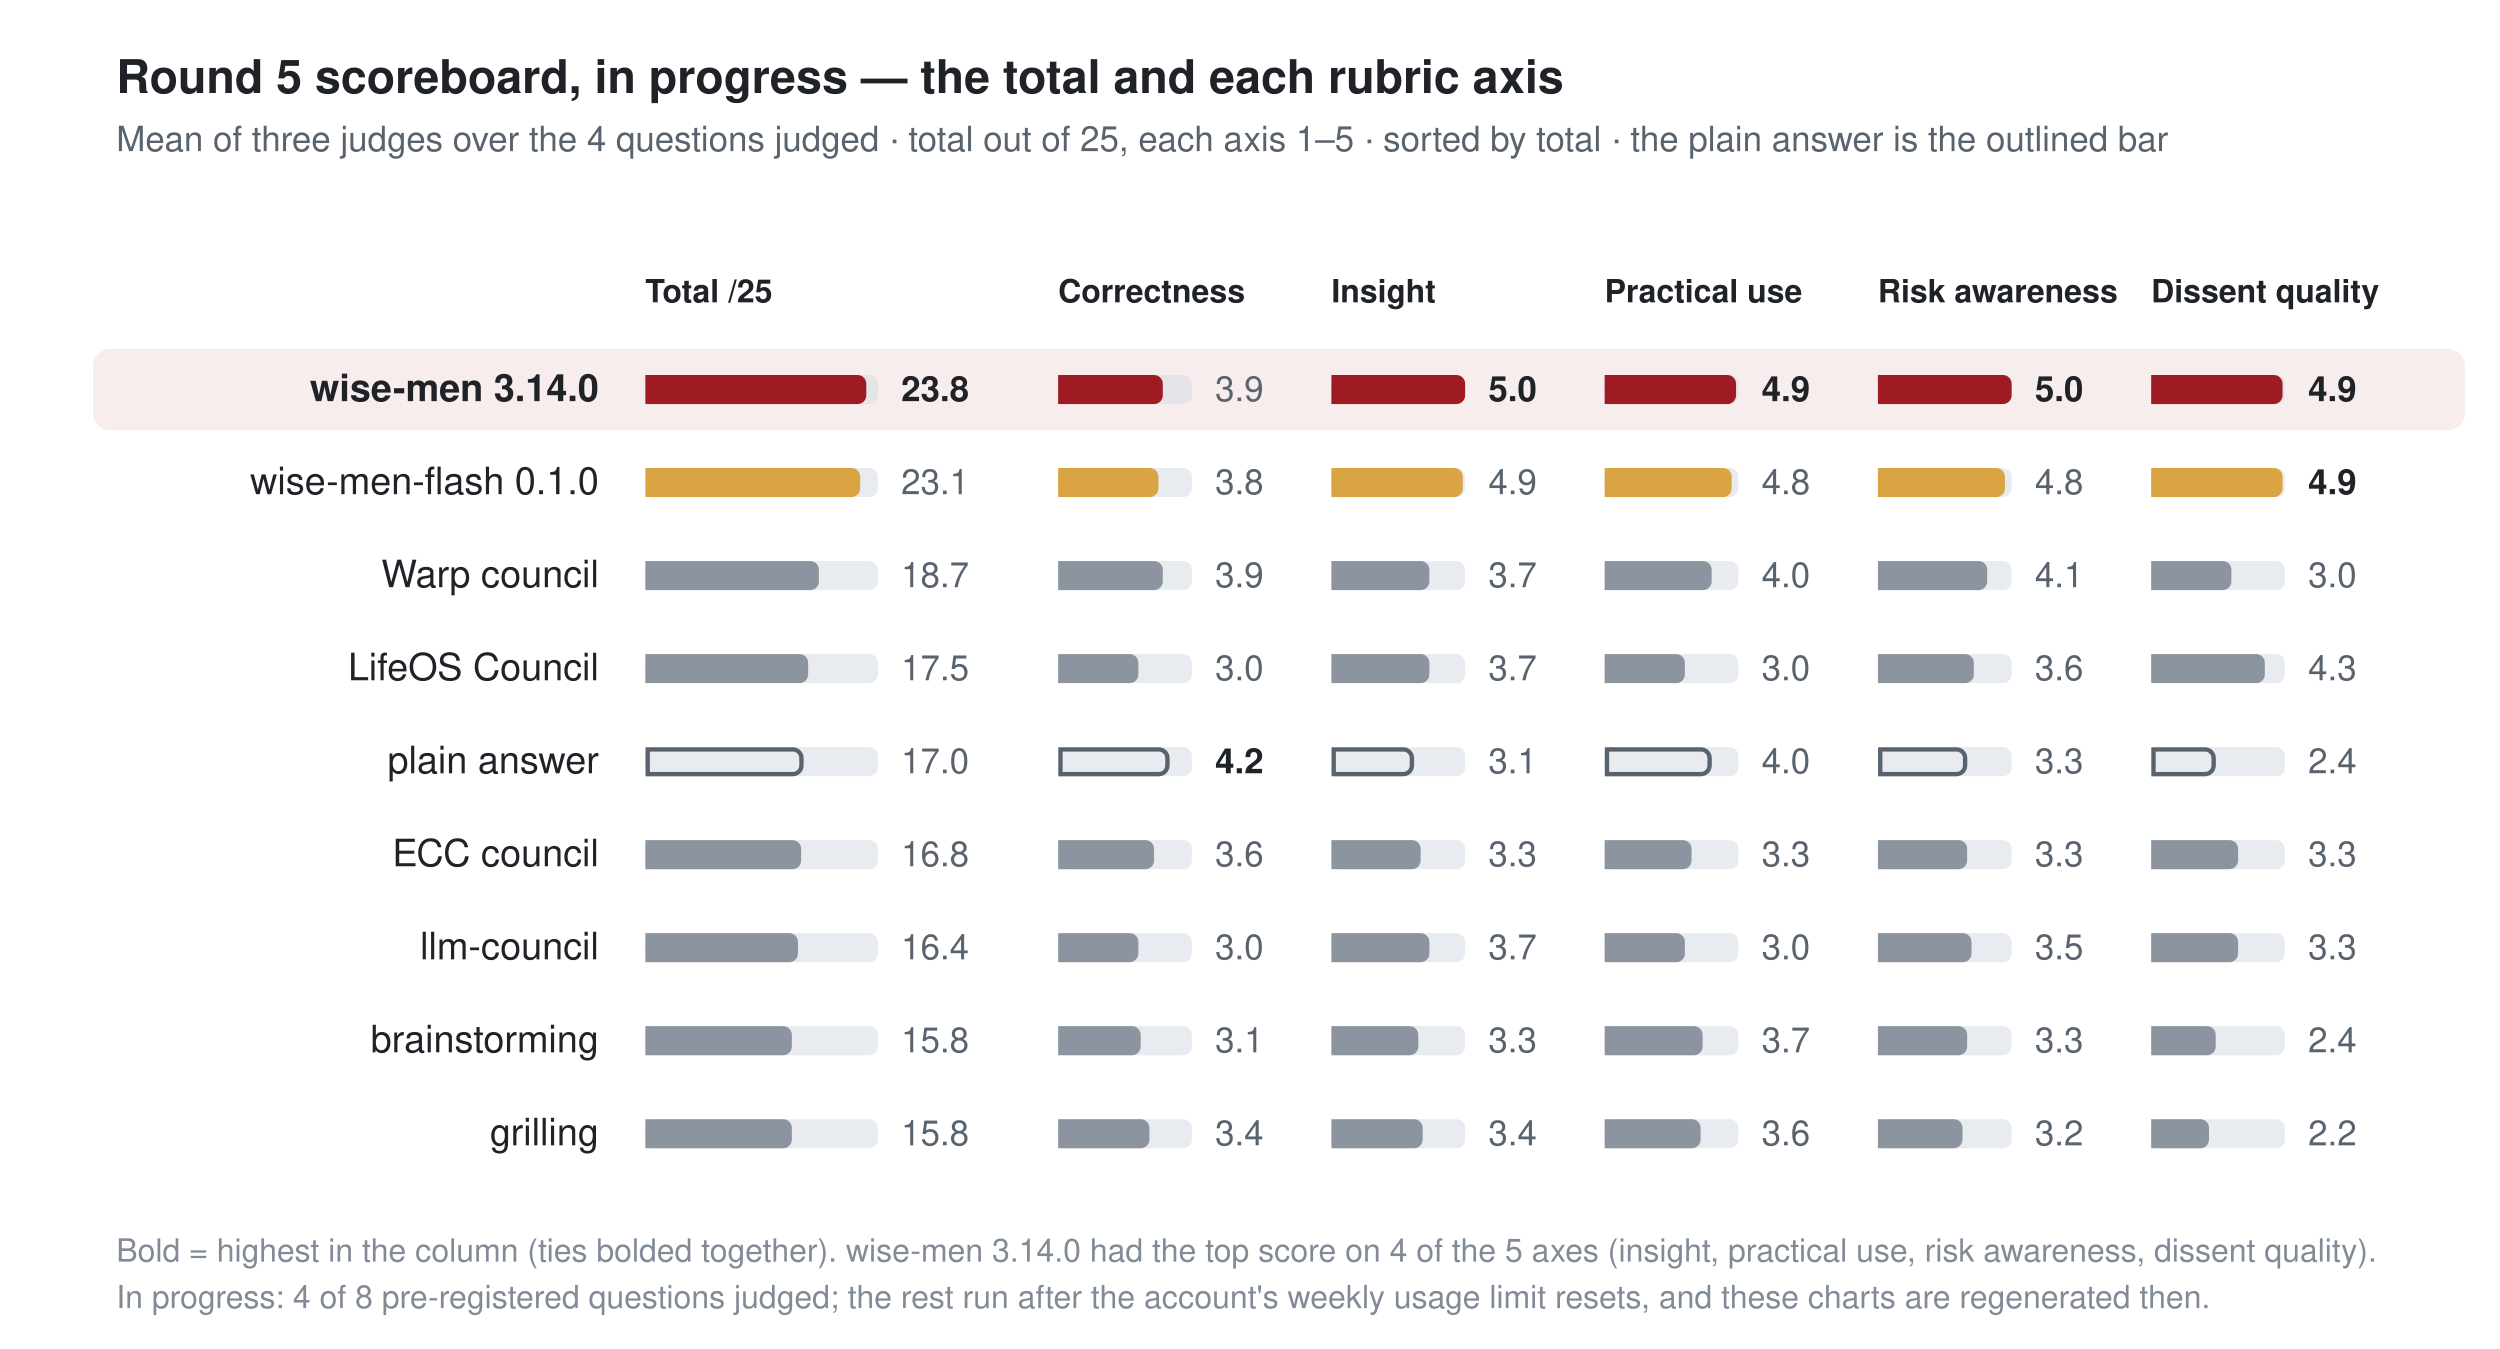
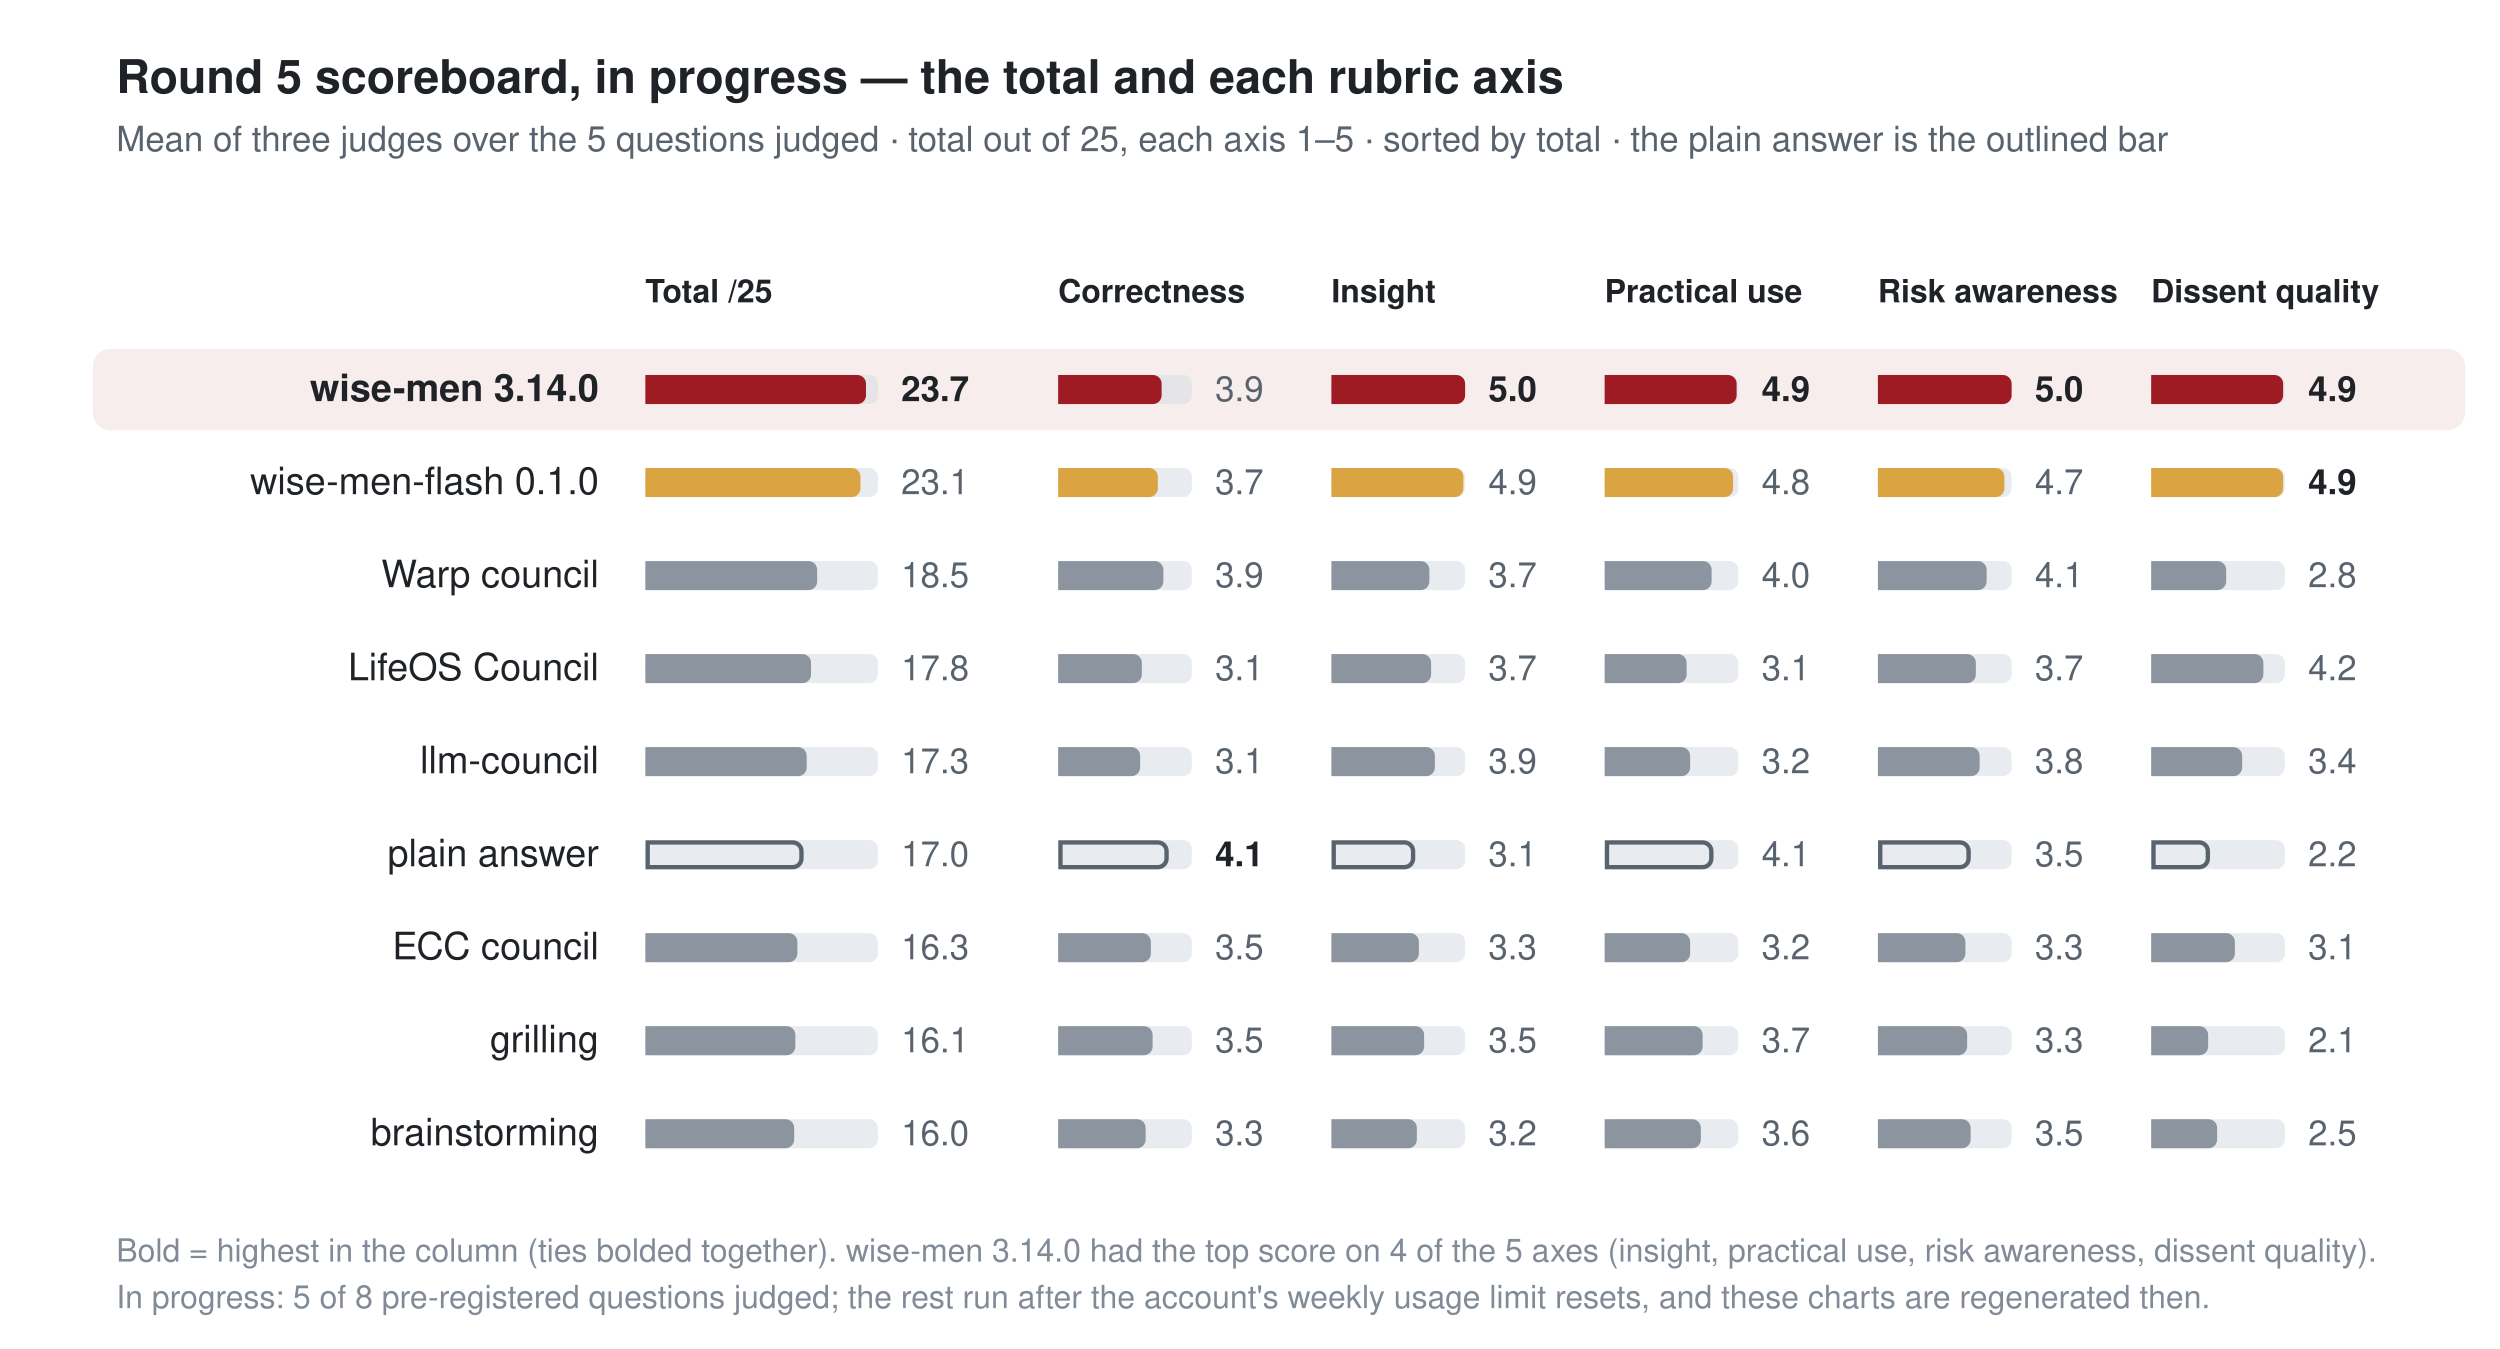
<svg xmlns="http://www.w3.org/2000/svg" viewBox="0 0 860 464" width="860" font-family="-apple-system, BlinkMacSystemFont, 'Segoe UI', Helvetica, Arial, sans-serif">
  <text x="40" y="32" font-size="16" font-weight="600" fill="#1f2328" text-anchor="start">Round 5 scoreboard, in progress — the total and each rubric axis</text>
-   <text x="40" y="52" font-size="12" font-weight="400" fill="#59636e" text-anchor="start">Mean of three judges over the 4 questions judged · total out of 25, each axis 1–5 · sorted by total · the plain answer is the outlined bar</text>
+   <text x="40" y="52" font-size="12" font-weight="400" fill="#59636e" text-anchor="start">Mean of three judges over the 5 questions judged · total out of 25, each axis 1–5 · sorted by total · the plain answer is the outlined bar</text>
  <text x="222" y="104" font-size="11" font-weight="600" fill="#1f2328" text-anchor="start">Total /25</text>
  <text x="364" y="104" font-size="11" font-weight="600" fill="#1f2328" text-anchor="start">Correctness</text>
  <text x="458" y="104" font-size="11" font-weight="600" fill="#1f2328" text-anchor="start">Insight</text>
  <text x="552" y="104" font-size="11" font-weight="600" fill="#1f2328" text-anchor="start">Practical use</text>
  <text x="646" y="104" font-size="11" font-weight="600" fill="#1f2328" text-anchor="start">Risk awareness</text>
  <text x="740" y="104" font-size="11" font-weight="600" fill="#1f2328" text-anchor="start">Dissent quality</text>
  <rect x="32" y="120" width="816" height="28" rx="6" fill="#9e1b24" fill-opacity="0.08" />
  <text x="206" y="138" font-size="13" font-weight="700" fill="#1f2328" text-anchor="end">wise-men 3.14.0</text>
  <rect x="222" y="129" width="80" height="10" rx="3" fill="#d8dee4" fill-opacity="0.6" />
-   <path d="M222,129h73a3,3 0 0 1 3,3v4a3,3 0 0 1 -3,3h-73z" fill="#9e1b24" />
-   <text x="310" y="138" font-size="12" font-weight="700" fill="#1f2328" text-anchor="start">23.8</text>
+   <path d="M222,129h72.9a3,3 0 0 1 3,3v4a3,3 0 0 1 -3,3h-72.9z" fill="#9e1b24" />
+   <text x="310" y="138" font-size="12" font-weight="700" fill="#1f2328" text-anchor="start">23.7</text>
  <rect x="364" y="129" width="46" height="10" rx="3" fill="#d8dee4" fill-opacity="0.6" />
-   <path d="M364,129h33a3,3 0 0 1 3,3v4a3,3 0 0 1 -3,3h-33z" fill="#9e1b24" />
+   <path d="M364,129h32.6a3,3 0 0 1 3,3v4a3,3 0 0 1 -3,3h-32.6z" fill="#9e1b24" />
  <text x="418" y="138" font-size="12" font-weight="400" fill="#59636e" text-anchor="start">3.9</text>
  <rect x="458" y="129" width="46" height="10" rx="3" fill="#d8dee4" fill-opacity="0.6" />
  <path d="M458,129h43a3,3 0 0 1 3,3v4a3,3 0 0 1 -3,3h-43z" fill="#9e1b24" />
  <text x="512" y="138" font-size="12" font-weight="700" fill="#1f2328" text-anchor="start">5.0</text>
  <rect x="552" y="129" width="46" height="10" rx="3" fill="#d8dee4" fill-opacity="0.6" />
-   <path d="M552,129h42.2a3,3 0 0 1 3,3v4a3,3 0 0 1 -3,3h-42.2z" fill="#9e1b24" />
+   <path d="M552,129h42.4a3,3 0 0 1 3,3v4a3,3 0 0 1 -3,3h-42.4z" fill="#9e1b24" />
  <text x="606" y="138" font-size="12" font-weight="700" fill="#1f2328" text-anchor="start">4.9</text>
  <rect x="646" y="129" width="46" height="10" rx="3" fill="#d8dee4" fill-opacity="0.6" />
  <path d="M646,129h43a3,3 0 0 1 3,3v4a3,3 0 0 1 -3,3h-43z" fill="#9e1b24" />
  <text x="700" y="138" font-size="12" font-weight="700" fill="#1f2328" text-anchor="start">5.0</text>
  <rect x="740" y="129" width="46" height="10" rx="3" fill="#d8dee4" fill-opacity="0.6" />
-   <path d="M740,129h42.2a3,3 0 0 1 3,3v4a3,3 0 0 1 -3,3h-42.2z" fill="#9e1b24" />
+   <path d="M740,129h42.4a3,3 0 0 1 3,3v4a3,3 0 0 1 -3,3h-42.4z" fill="#9e1b24" />
  <text x="794" y="138" font-size="12" font-weight="700" fill="#1f2328" text-anchor="start">4.9</text>
  <text x="206" y="170" font-size="13" font-weight="500" fill="#1f2328" text-anchor="end">wise-men-flash 0.1.0</text>
  <rect x="222" y="161" width="80" height="10" rx="3" fill="#d8dee4" fill-opacity="0.6" />
-   <path d="M222,161h70.9a3,3 0 0 1 3,3v4a3,3 0 0 1 -3,3h-70.9z" fill="#d9a441" />
+   <path d="M222,161h71a3,3 0 0 1 3,3v4a3,3 0 0 1 -3,3h-71z" fill="#d9a441" />
  <text x="310" y="170" font-size="12" font-weight="400" fill="#59636e" text-anchor="start">23.1</text>
  <rect x="364" y="161" width="46" height="10" rx="3" fill="#d8dee4" fill-opacity="0.6" />
-   <path d="M364,161h31.5a3,3 0 0 1 3,3v4a3,3 0 0 1 -3,3h-31.5z" fill="#d9a441" />
-   <text x="418" y="170" font-size="12" font-weight="400" fill="#59636e" text-anchor="start">3.8</text>
+   <path d="M364,161h31.3a3,3 0 0 1 3,3v4a3,3 0 0 1 -3,3h-31.3z" fill="#d9a441" />
+   <text x="418" y="170" font-size="12" font-weight="400" fill="#59636e" text-anchor="start">3.7</text>
  <rect x="458" y="161" width="46" height="10" rx="3" fill="#d8dee4" fill-opacity="0.6" />
-   <path d="M458,161h42.2a3,3 0 0 1 3,3v4a3,3 0 0 1 -3,3h-42.2z" fill="#d9a441" />
+   <path d="M458,161h42.4a3,3 0 0 1 3,3v4a3,3 0 0 1 -3,3h-42.4z" fill="#d9a441" />
  <text x="512" y="170" font-size="12" font-weight="400" fill="#59636e" text-anchor="start">4.9</text>
  <rect x="552" y="161" width="46" height="10" rx="3" fill="#d8dee4" fill-opacity="0.6" />
-   <path d="M552,161h40.7a3,3 0 0 1 3,3v4a3,3 0 0 1 -3,3h-40.7z" fill="#d9a441" />
+   <path d="M552,161h41.2a3,3 0 0 1 3,3v4a3,3 0 0 1 -3,3h-41.2z" fill="#d9a441" />
  <text x="606" y="170" font-size="12" font-weight="400" fill="#59636e" text-anchor="start">4.8</text>
  <rect x="646" y="161" width="46" height="10" rx="3" fill="#d8dee4" fill-opacity="0.6" />
-   <path d="M646,161h40.7a3,3 0 0 1 3,3v4a3,3 0 0 1 -3,3h-40.7z" fill="#d9a441" />
-   <text x="700" y="170" font-size="12" font-weight="400" fill="#59636e" text-anchor="start">4.8</text>
+   <path d="M646,161h40.5a3,3 0 0 1 3,3v4a3,3 0 0 1 -3,3h-40.5z" fill="#d9a441" />
+   <text x="700" y="170" font-size="12" font-weight="400" fill="#59636e" text-anchor="start">4.7</text>
  <rect x="740" y="161" width="46" height="10" rx="3" fill="#d8dee4" fill-opacity="0.6" />
-   <path d="M740,161h42.2a3,3 0 0 1 3,3v4a3,3 0 0 1 -3,3h-42.2z" fill="#d9a441" />
+   <path d="M740,161h42.4a3,3 0 0 1 3,3v4a3,3 0 0 1 -3,3h-42.4z" fill="#d9a441" />
  <text x="794" y="170" font-size="12" font-weight="700" fill="#1f2328" text-anchor="start">4.9</text>
  <text x="206" y="202" font-size="13" font-weight="500" fill="#1f2328" text-anchor="end">Warp council</text>
  <rect x="222" y="193" width="80" height="10" rx="3" fill="#d8dee4" fill-opacity="0.6" />
-   <path d="M222,193h56.7a3,3 0 0 1 3,3v4a3,3 0 0 1 -3,3h-56.7z" fill="#8c959f" />
-   <text x="310" y="202" font-size="12" font-weight="400" fill="#59636e" text-anchor="start">18.7</text>
+   <path d="M222,193h56.1a3,3 0 0 1 3,3v4a3,3 0 0 1 -3,3h-56.1z" fill="#8c959f" />
+   <text x="310" y="202" font-size="12" font-weight="400" fill="#59636e" text-anchor="start">18.5</text>
  <rect x="364" y="193" width="46" height="10" rx="3" fill="#d8dee4" fill-opacity="0.6" />
-   <path d="M364,193h33a3,3 0 0 1 3,3v4a3,3 0 0 1 -3,3h-33z" fill="#8c959f" />
+   <path d="M364,193h33.2a3,3 0 0 1 3,3v4a3,3 0 0 1 -3,3h-33.2z" fill="#8c959f" />
  <text x="418" y="202" font-size="12" font-weight="400" fill="#59636e" text-anchor="start">3.9</text>
  <rect x="458" y="193" width="46" height="10" rx="3" fill="#d8dee4" fill-opacity="0.6" />
  <path d="M458,193h30.7a3,3 0 0 1 3,3v4a3,3 0 0 1 -3,3h-30.7z" fill="#8c959f" />
  <text x="512" y="202" font-size="12" font-weight="400" fill="#59636e" text-anchor="start">3.7</text>
  <rect x="552" y="193" width="46" height="10" rx="3" fill="#d8dee4" fill-opacity="0.6" />
  <path d="M552,193h33.8a3,3 0 0 1 3,3v4a3,3 0 0 1 -3,3h-33.8z" fill="#8c959f" />
  <text x="606" y="202" font-size="12" font-weight="400" fill="#59636e" text-anchor="start">4.0</text>
  <rect x="646" y="193" width="46" height="10" rx="3" fill="#d8dee4" fill-opacity="0.6" />
-   <path d="M646,193h34.6a3,3 0 0 1 3,3v4a3,3 0 0 1 -3,3h-34.6z" fill="#8c959f" />
+   <path d="M646,193h34.4a3,3 0 0 1 3,3v4a3,3 0 0 1 -3,3h-34.4z" fill="#8c959f" />
  <text x="700" y="202" font-size="12" font-weight="400" fill="#59636e" text-anchor="start">4.1</text>
  <rect x="740" y="193" width="46" height="10" rx="3" fill="#d8dee4" fill-opacity="0.6" />
-   <path d="M740,193h24.6a3,3 0 0 1 3,3v4a3,3 0 0 1 -3,3h-24.6z" fill="#8c959f" />
-   <text x="794" y="202" font-size="12" font-weight="400" fill="#59636e" text-anchor="start">3.0</text>
+   <path d="M740,193h22.8a3,3 0 0 1 3,3v4a3,3 0 0 1 -3,3h-22.8z" fill="#8c959f" />
+   <text x="794" y="202" font-size="12" font-weight="400" fill="#59636e" text-anchor="start">2.8</text>
  <text x="206" y="234" font-size="13" font-weight="500" fill="#1f2328" text-anchor="end">LifeOS Council</text>
  <rect x="222" y="225" width="80" height="10" rx="3" fill="#d8dee4" fill-opacity="0.6" />
-   <path d="M222,225h53a3,3 0 0 1 3,3v4a3,3 0 0 1 -3,3h-53z" fill="#8c959f" />
-   <text x="310" y="234" font-size="12" font-weight="400" fill="#59636e" text-anchor="start">17.5</text>
+   <path d="M222,225h54a3,3 0 0 1 3,3v4a3,3 0 0 1 -3,3h-54z" fill="#8c959f" />
+   <text x="310" y="234" font-size="12" font-weight="400" fill="#59636e" text-anchor="start">17.8</text>
  <rect x="364" y="225" width="46" height="10" rx="3" fill="#d8dee4" fill-opacity="0.6" />
-   <path d="M364,225h24.6a3,3 0 0 1 3,3v4a3,3 0 0 1 -3,3h-24.6z" fill="#8c959f" />
-   <text x="418" y="234" font-size="12" font-weight="400" fill="#59636e" text-anchor="start">3.0</text>
+   <path d="M364,225h25.8a3,3 0 0 1 3,3v4a3,3 0 0 1 -3,3h-25.8z" fill="#8c959f" />
+   <text x="418" y="234" font-size="12" font-weight="400" fill="#59636e" text-anchor="start">3.1</text>
  <rect x="458" y="225" width="46" height="10" rx="3" fill="#d8dee4" fill-opacity="0.6" />
-   <path d="M458,225h30.7a3,3 0 0 1 3,3v4a3,3 0 0 1 -3,3h-30.7z" fill="#8c959f" />
+   <path d="M458,225h31.3a3,3 0 0 1 3,3v4a3,3 0 0 1 -3,3h-31.3z" fill="#8c959f" />
  <text x="512" y="234" font-size="12" font-weight="400" fill="#59636e" text-anchor="start">3.7</text>
  <rect x="552" y="225" width="46" height="10" rx="3" fill="#d8dee4" fill-opacity="0.6" />
-   <path d="M552,225h24.6a3,3 0 0 1 3,3v4a3,3 0 0 1 -3,3h-24.6z" fill="#8c959f" />
-   <text x="606" y="234" font-size="12" font-weight="400" fill="#59636e" text-anchor="start">3.0</text>
+   <path d="M552,225h25.2a3,3 0 0 1 3,3v4a3,3 0 0 1 -3,3h-25.2z" fill="#8c959f" />
+   <text x="606" y="234" font-size="12" font-weight="400" fill="#59636e" text-anchor="start">3.1</text>
  <rect x="646" y="225" width="46" height="10" rx="3" fill="#d8dee4" fill-opacity="0.6" />
-   <path d="M646,225h30a3,3 0 0 1 3,3v4a3,3 0 0 1 -3,3h-30z" fill="#8c959f" />
-   <text x="700" y="234" font-size="12" font-weight="400" fill="#59636e" text-anchor="start">3.6</text>
+   <path d="M646,225h30.7a3,3 0 0 1 3,3v4a3,3 0 0 1 -3,3h-30.7z" fill="#8c959f" />
+   <text x="700" y="234" font-size="12" font-weight="400" fill="#59636e" text-anchor="start">3.7</text>
  <rect x="740" y="225" width="46" height="10" rx="3" fill="#d8dee4" fill-opacity="0.6" />
-   <path d="M740,225h36.1a3,3 0 0 1 3,3v4a3,3 0 0 1 -3,3h-36.1z" fill="#8c959f" />
-   <text x="794" y="234" font-size="12" font-weight="400" fill="#59636e" text-anchor="start">4.3</text>
-   <text x="206" y="266" font-size="13" font-weight="500" fill="#1f2328" text-anchor="end">plain answer</text>
+   <path d="M740,225h35.6a3,3 0 0 1 3,3v4a3,3 0 0 1 -3,3h-35.6z" fill="#8c959f" />
+   <text x="794" y="234" font-size="12" font-weight="400" fill="#59636e" text-anchor="start">4.2</text>
+   <text x="206" y="266" font-size="13" font-weight="500" fill="#1f2328" text-anchor="end">llm-council</text>
  <rect x="222" y="257" width="80" height="10" rx="3" fill="#d8dee4" fill-opacity="0.6" />
-   <path d="M222.8,257.8h49.9a3,3 0 0 1 3,3v2.5a3,3 0 0 1 -3,3h-49.9z" fill="none" stroke="#59636e" stroke-width="1.5" />
-   <text x="310" y="266" font-size="12" font-weight="400" fill="#59636e" text-anchor="start">17.0</text>
+   <path d="M222,257h52.5a3,3 0 0 1 3,3v4a3,3 0 0 1 -3,3h-52.5z" fill="#8c959f" />
+   <text x="310" y="266" font-size="12" font-weight="400" fill="#59636e" text-anchor="start">17.3</text>
  <rect x="364" y="257" width="46" height="10" rx="3" fill="#d8dee4" fill-opacity="0.6" />
-   <path d="M364.8,257.8h33.8a3,3 0 0 1 3,3v2.5a3,3 0 0 1 -3,3h-33.8z" fill="none" stroke="#59636e" stroke-width="1.5" />
-   <text x="418" y="266" font-size="12" font-weight="700" fill="#1f2328" text-anchor="start">4.2</text>
+   <path d="M364,257h25.2a3,3 0 0 1 3,3v4a3,3 0 0 1 -3,3h-25.2z" fill="#8c959f" />
+   <text x="418" y="266" font-size="12" font-weight="400" fill="#59636e" text-anchor="start">3.1</text>
  <rect x="458" y="257" width="46" height="10" rx="3" fill="#d8dee4" fill-opacity="0.6" />
-   <path d="M458.8,257.8h23.9a3,3 0 0 1 3,3v2.5a3,3 0 0 1 -3,3h-23.9z" fill="none" stroke="#59636e" stroke-width="1.5" />
-   <text x="512" y="266" font-size="12" font-weight="400" fill="#59636e" text-anchor="start">3.1</text>
+   <path d="M458,257h32.6a3,3 0 0 1 3,3v4a3,3 0 0 1 -3,3h-32.6z" fill="#8c959f" />
+   <text x="512" y="266" font-size="12" font-weight="400" fill="#59636e" text-anchor="start">3.9</text>
  <rect x="552" y="257" width="46" height="10" rx="3" fill="#d8dee4" fill-opacity="0.6" />
-   <path d="M552.8,257.8h32.3a3,3 0 0 1 3,3v2.5a3,3 0 0 1 -3,3h-32.3z" fill="none" stroke="#59636e" stroke-width="1.5" />
-   <text x="606" y="266" font-size="12" font-weight="400" fill="#59636e" text-anchor="start">4.0</text>
+   <path d="M552,257h26.4a3,3 0 0 1 3,3v4a3,3 0 0 1 -3,3h-26.4z" fill="#8c959f" />
+   <text x="606" y="266" font-size="12" font-weight="400" fill="#59636e" text-anchor="start">3.2</text>
  <rect x="646" y="257" width="46" height="10" rx="3" fill="#d8dee4" fill-opacity="0.6" />
-   <path d="M646.8,257.8h26.2a3,3 0 0 1 3,3v2.5a3,3 0 0 1 -3,3h-26.2z" fill="none" stroke="#59636e" stroke-width="1.5" />
-   <text x="700" y="266" font-size="12" font-weight="400" fill="#59636e" text-anchor="start">3.3</text>
+   <path d="M646,257h32a3,3 0 0 1 3,3v4a3,3 0 0 1 -3,3h-32z" fill="#8c959f" />
+   <text x="700" y="266" font-size="12" font-weight="400" fill="#59636e" text-anchor="start">3.8</text>
  <rect x="740" y="257" width="46" height="10" rx="3" fill="#d8dee4" fill-opacity="0.6" />
-   <path d="M740.8,257.8h17.7a3,3 0 0 1 3,3v2.5a3,3 0 0 1 -3,3h-17.7z" fill="none" stroke="#59636e" stroke-width="1.5" />
-   <text x="794" y="266" font-size="12" font-weight="400" fill="#59636e" text-anchor="start">2.4</text>
-   <text x="206" y="298" font-size="13" font-weight="500" fill="#1f2328" text-anchor="end">ECC council</text>
+   <path d="M740,257h28.3a3,3 0 0 1 3,3v4a3,3 0 0 1 -3,3h-28.3z" fill="#8c959f" />
+   <text x="794" y="266" font-size="12" font-weight="400" fill="#59636e" text-anchor="start">3.4</text>
+   <text x="206" y="298" font-size="13" font-weight="500" fill="#1f2328" text-anchor="end">plain answer</text>
  <rect x="222" y="289" width="80" height="10" rx="3" fill="#d8dee4" fill-opacity="0.6" />
-   <path d="M222,289h50.6a3,3 0 0 1 3,3v4a3,3 0 0 1 -3,3h-50.6z" fill="#8c959f" />
-   <text x="310" y="298" font-size="12" font-weight="400" fill="#59636e" text-anchor="start">16.8</text>
+   <path d="M222.8,289.8h49.9a3,3 0 0 1 3,3v2.5a3,3 0 0 1 -3,3h-49.9z" fill="none" stroke="#59636e" stroke-width="1.5" />
+   <text x="310" y="298" font-size="12" font-weight="400" fill="#59636e" text-anchor="start">17.0</text>
  <rect x="364" y="289" width="46" height="10" rx="3" fill="#d8dee4" fill-opacity="0.6" />
-   <path d="M364,289h30a3,3 0 0 1 3,3v4a3,3 0 0 1 -3,3h-30z" fill="#8c959f" />
-   <text x="418" y="298" font-size="12" font-weight="400" fill="#59636e" text-anchor="start">3.6</text>
+   <path d="M364.8,289.8h33.5a3,3 0 0 1 3,3v2.5a3,3 0 0 1 -3,3h-33.5z" fill="none" stroke="#59636e" stroke-width="1.5" />
+   <text x="418" y="298" font-size="12" font-weight="700" fill="#1f2328" text-anchor="start">4.1</text>
  <rect x="458" y="289" width="46" height="10" rx="3" fill="#d8dee4" fill-opacity="0.6" />
-   <path d="M458,289h27.7a3,3 0 0 1 3,3v4a3,3 0 0 1 -3,3h-27.7z" fill="#8c959f" />
-   <text x="512" y="298" font-size="12" font-weight="400" fill="#59636e" text-anchor="start">3.3</text>
+   <path d="M458.8,289.8h24.3a3,3 0 0 1 3,3v2.5a3,3 0 0 1 -3,3h-24.3z" fill="none" stroke="#59636e" stroke-width="1.5" />
+   <text x="512" y="298" font-size="12" font-weight="400" fill="#59636e" text-anchor="start">3.1</text>
  <rect x="552" y="289" width="46" height="10" rx="3" fill="#d8dee4" fill-opacity="0.6" />
-   <path d="M552,289h26.9a3,3 0 0 1 3,3v4a3,3 0 0 1 -3,3h-26.9z" fill="#8c959f" />
-   <text x="606" y="298" font-size="12" font-weight="400" fill="#59636e" text-anchor="start">3.3</text>
+   <path d="M552.8,289.8h32.9a3,3 0 0 1 3,3v2.5a3,3 0 0 1 -3,3h-32.9z" fill="none" stroke="#59636e" stroke-width="1.5" />
+   <text x="606" y="298" font-size="12" font-weight="400" fill="#59636e" text-anchor="start">4.1</text>
  <rect x="646" y="289" width="46" height="10" rx="3" fill="#d8dee4" fill-opacity="0.6" />
-   <path d="M646,289h27.7a3,3 0 0 1 3,3v4a3,3 0 0 1 -3,3h-27.7z" fill="#8c959f" />
-   <text x="700" y="298" font-size="12" font-weight="400" fill="#59636e" text-anchor="start">3.3</text>
+   <path d="M646.8,289.8h27.4a3,3 0 0 1 3,3v2.5a3,3 0 0 1 -3,3h-27.4z" fill="none" stroke="#59636e" stroke-width="1.5" />
+   <text x="700" y="298" font-size="12" font-weight="400" fill="#59636e" text-anchor="start">3.5</text>
  <rect x="740" y="289" width="46" height="10" rx="3" fill="#d8dee4" fill-opacity="0.6" />
-   <path d="M740,289h26.9a3,3 0 0 1 3,3v4a3,3 0 0 1 -3,3h-26.9z" fill="#8c959f" />
-   <text x="794" y="298" font-size="12" font-weight="400" fill="#59636e" text-anchor="start">3.3</text>
-   <text x="206" y="330" font-size="13" font-weight="500" fill="#1f2328" text-anchor="end">llm-council</text>
+   <path d="M740.8,289.8h15.7a3,3 0 0 1 3,3v2.5a3,3 0 0 1 -3,3h-15.7z" fill="none" stroke="#59636e" stroke-width="1.5" />
+   <text x="794" y="298" font-size="12" font-weight="400" fill="#59636e" text-anchor="start">2.2</text>
+   <text x="206" y="330" font-size="13" font-weight="500" fill="#1f2328" text-anchor="end">ECC council</text>
  <rect x="222" y="321" width="80" height="10" rx="3" fill="#d8dee4" fill-opacity="0.6" />
-   <path d="M222,321h49.5a3,3 0 0 1 3,3v4a3,3 0 0 1 -3,3h-49.5z" fill="#8c959f" />
-   <text x="310" y="330" font-size="12" font-weight="400" fill="#59636e" text-anchor="start">16.4</text>
+   <path d="M222,321h49.3a3,3 0 0 1 3,3v4a3,3 0 0 1 -3,3h-49.3z" fill="#8c959f" />
+   <text x="310" y="330" font-size="12" font-weight="400" fill="#59636e" text-anchor="start">16.3</text>
  <rect x="364" y="321" width="46" height="10" rx="3" fill="#d8dee4" fill-opacity="0.6" />
-   <path d="M364,321h24.6a3,3 0 0 1 3,3v4a3,3 0 0 1 -3,3h-24.6z" fill="#8c959f" />
-   <text x="418" y="330" font-size="12" font-weight="400" fill="#59636e" text-anchor="start">3.0</text>
+   <path d="M364,321h28.9a3,3 0 0 1 3,3v4a3,3 0 0 1 -3,3h-28.9z" fill="#8c959f" />
+   <text x="418" y="330" font-size="12" font-weight="400" fill="#59636e" text-anchor="start">3.5</text>
  <rect x="458" y="321" width="46" height="10" rx="3" fill="#d8dee4" fill-opacity="0.6" />
-   <path d="M458,321h30.7a3,3 0 0 1 3,3v4a3,3 0 0 1 -3,3h-30.7z" fill="#8c959f" />
-   <text x="512" y="330" font-size="12" font-weight="400" fill="#59636e" text-anchor="start">3.7</text>
+   <path d="M458,321h27.1a3,3 0 0 1 3,3v4a3,3 0 0 1 -3,3h-27.1z" fill="#8c959f" />
+   <text x="512" y="330" font-size="12" font-weight="400" fill="#59636e" text-anchor="start">3.3</text>
  <rect x="552" y="321" width="46" height="10" rx="3" fill="#d8dee4" fill-opacity="0.6" />
-   <path d="M552,321h24.6a3,3 0 0 1 3,3v4a3,3 0 0 1 -3,3h-24.6z" fill="#8c959f" />
-   <text x="606" y="330" font-size="12" font-weight="400" fill="#59636e" text-anchor="start">3.0</text>
+   <path d="M552,321h26.4a3,3 0 0 1 3,3v4a3,3 0 0 1 -3,3h-26.4z" fill="#8c959f" />
+   <text x="606" y="330" font-size="12" font-weight="400" fill="#59636e" text-anchor="start">3.2</text>
  <rect x="646" y="321" width="46" height="10" rx="3" fill="#d8dee4" fill-opacity="0.6" />
-   <path d="M646,321h29.2a3,3 0 0 1 3,3v4a3,3 0 0 1 -3,3h-29.2z" fill="#8c959f" />
-   <text x="700" y="330" font-size="12" font-weight="400" fill="#59636e" text-anchor="start">3.5</text>
+   <path d="M646,321h27.1a3,3 0 0 1 3,3v4a3,3 0 0 1 -3,3h-27.1z" fill="#8c959f" />
+   <text x="700" y="330" font-size="12" font-weight="400" fill="#59636e" text-anchor="start">3.3</text>
  <rect x="740" y="321" width="46" height="10" rx="3" fill="#d8dee4" fill-opacity="0.6" />
-   <path d="M740,321h26.9a3,3 0 0 1 3,3v4a3,3 0 0 1 -3,3h-26.9z" fill="#8c959f" />
-   <text x="794" y="330" font-size="12" font-weight="400" fill="#59636e" text-anchor="start">3.3</text>
-   <text x="206" y="362" font-size="13" font-weight="500" fill="#1f2328" text-anchor="end">brainstorming</text>
+   <path d="M740,321h25.8a3,3 0 0 1 3,3v4a3,3 0 0 1 -3,3h-25.8z" fill="#8c959f" />
+   <text x="794" y="330" font-size="12" font-weight="400" fill="#59636e" text-anchor="start">3.1</text>
+   <text x="206" y="362" font-size="13" font-weight="500" fill="#1f2328" text-anchor="end">grilling</text>
  <rect x="222" y="353" width="80" height="10" rx="3" fill="#d8dee4" fill-opacity="0.6" />
-   <path d="M222,353h47.4a3,3 0 0 1 3,3v4a3,3 0 0 1 -3,3h-47.4z" fill="#8c959f" />
-   <text x="310" y="362" font-size="12" font-weight="400" fill="#59636e" text-anchor="start">15.8</text>
+   <path d="M222,353h48.6a3,3 0 0 1 3,3v4a3,3 0 0 1 -3,3h-48.6z" fill="#8c959f" />
+   <text x="310" y="362" font-size="12" font-weight="400" fill="#59636e" text-anchor="start">16.1</text>
  <rect x="364" y="353" width="46" height="10" rx="3" fill="#d8dee4" fill-opacity="0.6" />
-   <path d="M364,353h25.4a3,3 0 0 1 3,3v4a3,3 0 0 1 -3,3h-25.4z" fill="#8c959f" />
-   <text x="418" y="362" font-size="12" font-weight="400" fill="#59636e" text-anchor="start">3.1</text>
+   <path d="M364,353h29.5a3,3 0 0 1 3,3v4a3,3 0 0 1 -3,3h-29.5z" fill="#8c959f" />
+   <text x="418" y="362" font-size="12" font-weight="400" fill="#59636e" text-anchor="start">3.5</text>
  <rect x="458" y="353" width="46" height="10" rx="3" fill="#d8dee4" fill-opacity="0.6" />
-   <path d="M458,353h26.9a3,3 0 0 1 3,3v4a3,3 0 0 1 -3,3h-26.9z" fill="#8c959f" />
-   <text x="512" y="362" font-size="12" font-weight="400" fill="#59636e" text-anchor="start">3.3</text>
+   <path d="M458,353h28.9a3,3 0 0 1 3,3v4a3,3 0 0 1 -3,3h-28.9z" fill="#8c959f" />
+   <text x="512" y="362" font-size="12" font-weight="400" fill="#59636e" text-anchor="start">3.5</text>
  <rect x="552" y="353" width="46" height="10" rx="3" fill="#d8dee4" fill-opacity="0.6" />
  <path d="M552,353h30.7a3,3 0 0 1 3,3v4a3,3 0 0 1 -3,3h-30.7z" fill="#8c959f" />
  <text x="606" y="362" font-size="12" font-weight="400" fill="#59636e" text-anchor="start">3.7</text>
  <rect x="646" y="353" width="46" height="10" rx="3" fill="#d8dee4" fill-opacity="0.6" />
  <path d="M646,353h27.7a3,3 0 0 1 3,3v4a3,3 0 0 1 -3,3h-27.7z" fill="#8c959f" />
  <text x="700" y="362" font-size="12" font-weight="400" fill="#59636e" text-anchor="start">3.3</text>
  <rect x="740" y="353" width="46" height="10" rx="3" fill="#d8dee4" fill-opacity="0.6" />
-   <path d="M740,353h19.2a3,3 0 0 1 3,3v4a3,3 0 0 1 -3,3h-19.2z" fill="#8c959f" />
-   <text x="794" y="362" font-size="12" font-weight="400" fill="#59636e" text-anchor="start">2.4</text>
-   <text x="206" y="394" font-size="13" font-weight="500" fill="#1f2328" text-anchor="end">grilling</text>
+   <path d="M740,353h16.6a3,3 0 0 1 3,3v4a3,3 0 0 1 -3,3h-16.6z" fill="#8c959f" />
+   <text x="794" y="362" font-size="12" font-weight="400" fill="#59636e" text-anchor="start">2.1</text>
+   <text x="206" y="394" font-size="13" font-weight="500" fill="#1f2328" text-anchor="end">brainstorming</text>
  <rect x="222" y="385" width="80" height="10" rx="3" fill="#d8dee4" fill-opacity="0.6" />
-   <path d="M222,385h47.4a3,3 0 0 1 3,3v4a3,3 0 0 1 -3,3h-47.4z" fill="#8c959f" />
-   <text x="310" y="394" font-size="12" font-weight="400" fill="#59636e" text-anchor="start">15.8</text>
+   <path d="M222,385h48.2a3,3 0 0 1 3,3v4a3,3 0 0 1 -3,3h-48.2z" fill="#8c959f" />
+   <text x="310" y="394" font-size="12" font-weight="400" fill="#59636e" text-anchor="start">16.0</text>
  <rect x="364" y="385" width="46" height="10" rx="3" fill="#d8dee4" fill-opacity="0.6" />
-   <path d="M364,385h28.4a3,3 0 0 1 3,3v4a3,3 0 0 1 -3,3h-28.4z" fill="#8c959f" />
-   <text x="418" y="394" font-size="12" font-weight="400" fill="#59636e" text-anchor="start">3.4</text>
+   <path d="M364,385h27.1a3,3 0 0 1 3,3v4a3,3 0 0 1 -3,3h-27.1z" fill="#8c959f" />
+   <text x="418" y="394" font-size="12" font-weight="400" fill="#59636e" text-anchor="start">3.3</text>
  <rect x="458" y="385" width="46" height="10" rx="3" fill="#d8dee4" fill-opacity="0.6" />
-   <path d="M458,385h28.4a3,3 0 0 1 3,3v4a3,3 0 0 1 -3,3h-28.4z" fill="#8c959f" />
-   <text x="512" y="394" font-size="12" font-weight="400" fill="#59636e" text-anchor="start">3.4</text>
+   <path d="M458,385h26.4a3,3 0 0 1 3,3v4a3,3 0 0 1 -3,3h-26.4z" fill="#8c959f" />
+   <text x="512" y="394" font-size="12" font-weight="400" fill="#59636e" text-anchor="start">3.2</text>
  <rect x="552" y="385" width="46" height="10" rx="3" fill="#d8dee4" fill-opacity="0.6" />
-   <path d="M552,385h30a3,3 0 0 1 3,3v4a3,3 0 0 1 -3,3h-30z" fill="#8c959f" />
+   <path d="M552,385h30.1a3,3 0 0 1 3,3v4a3,3 0 0 1 -3,3h-30.1z" fill="#8c959f" />
  <text x="606" y="394" font-size="12" font-weight="400" fill="#59636e" text-anchor="start">3.6</text>
  <rect x="646" y="385" width="46" height="10" rx="3" fill="#d8dee4" fill-opacity="0.6" />
-   <path d="M646,385h26.1a3,3 0 0 1 3,3v4a3,3 0 0 1 -3,3h-26.1z" fill="#8c959f" />
-   <text x="700" y="394" font-size="12" font-weight="400" fill="#59636e" text-anchor="start">3.2</text>
+   <path d="M646,385h28.9a3,3 0 0 1 3,3v4a3,3 0 0 1 -3,3h-28.9z" fill="#8c959f" />
+   <text x="700" y="394" font-size="12" font-weight="400" fill="#59636e" text-anchor="start">3.5</text>
  <rect x="740" y="385" width="46" height="10" rx="3" fill="#d8dee4" fill-opacity="0.6" />
-   <path d="M740,385h16.9a3,3 0 0 1 3,3v4a3,3 0 0 1 -3,3h-16.9z" fill="#8c959f" />
-   <text x="794" y="394" font-size="12" font-weight="400" fill="#59636e" text-anchor="start">2.2</text>
+   <path d="M740,385h19.7a3,3 0 0 1 3,3v4a3,3 0 0 1 -3,3h-19.7z" fill="#8c959f" />
+   <text x="794" y="394" font-size="12" font-weight="400" fill="#59636e" text-anchor="start">2.5</text>
  <text x="40" y="434" font-size="11" font-weight="400" fill="#818b98" text-anchor="start">Bold = highest in the column (ties bolded together). wise-men 3.14.0 had the top score on 4 of the 5 axes (insight, practical use, risk awareness, dissent quality).</text>
-   <text x="40" y="450" font-size="11" font-weight="400" fill="#818b98" text-anchor="start">In progress: 4 of 8 pre-registered questions judged; the rest run after the account's weekly usage limit resets, and these charts are regenerated then.</text>
+   <text x="40" y="450" font-size="11" font-weight="400" fill="#818b98" text-anchor="start">In progress: 5 of 8 pre-registered questions judged; the rest run after the account's weekly usage limit resets, and these charts are regenerated then.</text>
</svg>
